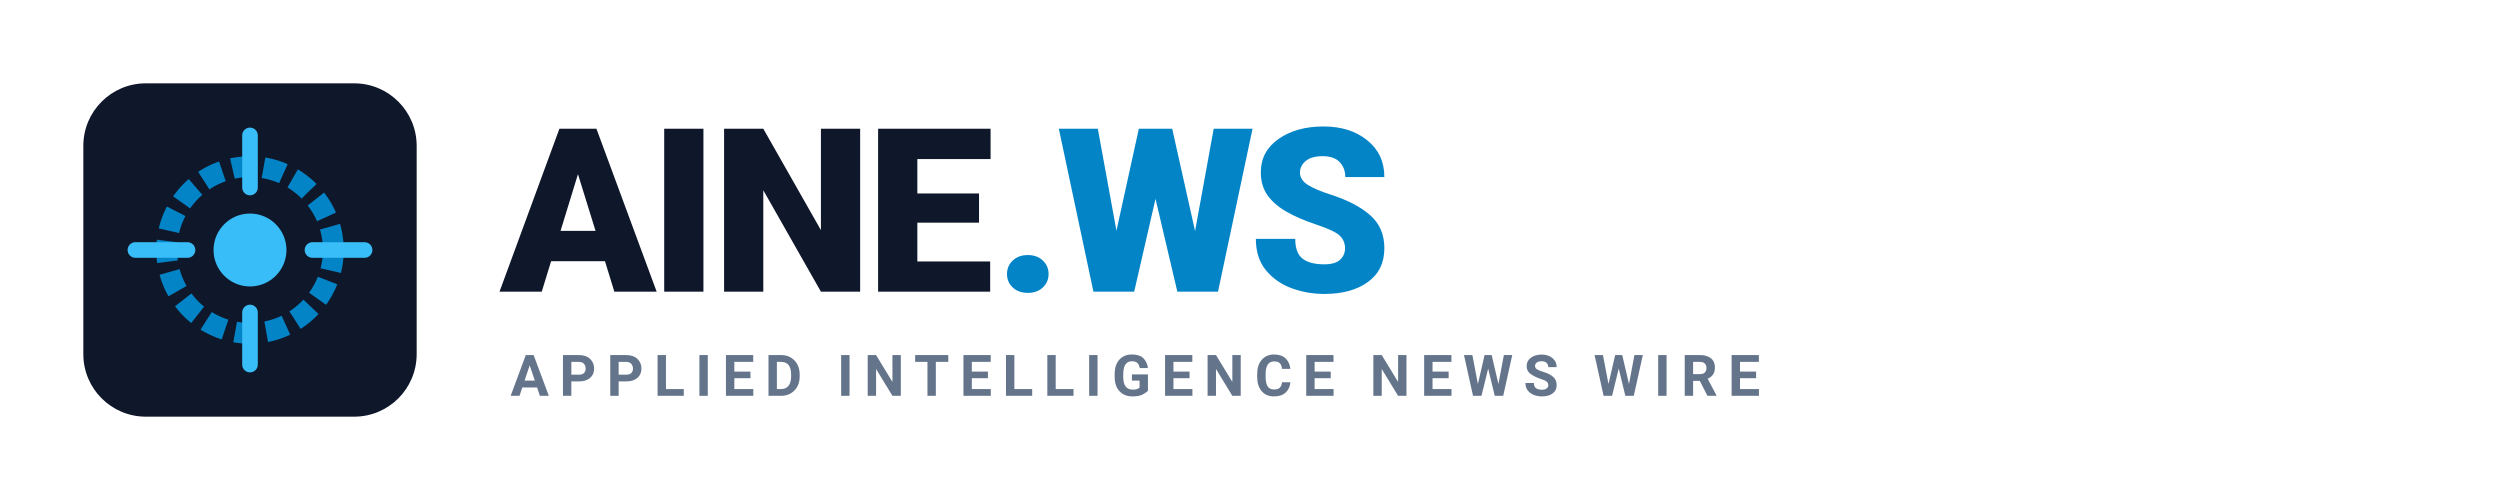
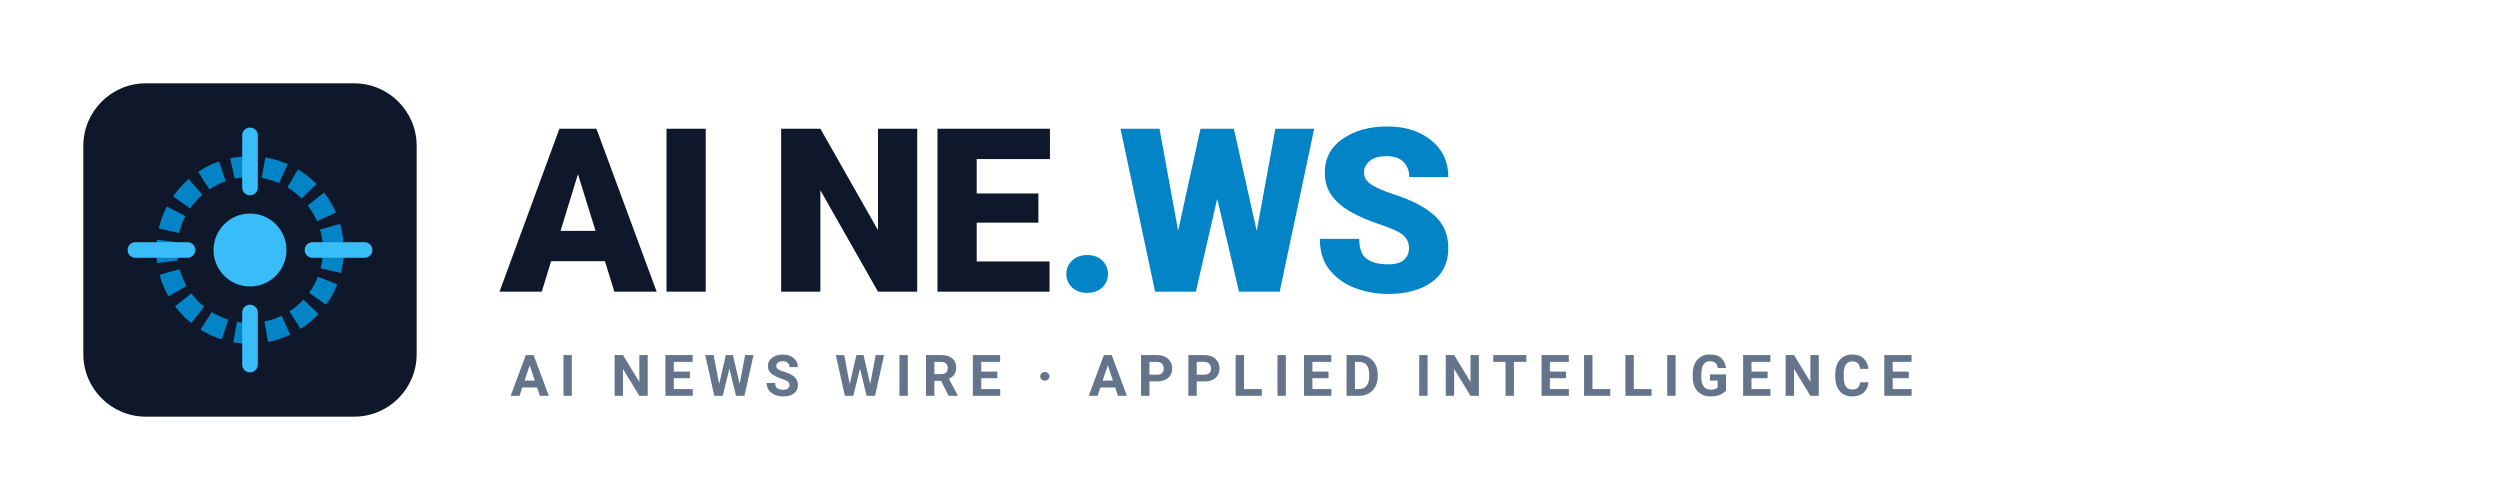
<svg xmlns="http://www.w3.org/2000/svg" viewBox="0 0 480 96" fill="none" width="100%" height="100%">
  <rect width="480" height="96" rx="8" fill="transparent" />
  <g transform="translate(16, 16)">
    <rect width="64" height="64" rx="12" fill="#0f172a" />
    <circle cx="32" cy="32" r="16" stroke="#0284c7" stroke-width="4" stroke-dasharray="4 2" />
    <circle cx="32" cy="32" r="7" fill="#38bdf8" />
    <path d="M32 10V20M32 44V54M10 32H20M44 32H54" stroke="#38bdf8" stroke-width="3" stroke-linecap="round" />
  </g>
-   <text x="96" y="56" font-family="-apple-system, BlinkMacSystemFont, 'Segoe UI', Roboto, Helvetica, Arial, sans-serif" font-size="44" font-weight="900" fill="#0f172a" letter-spacing="-0.03em">
-     AINE<tspan fill="#0284c7">.WS</tspan>
+   <text x="96" y="56" font-family="-apple-system, BlinkMacSystemFont, 'Segoe UI', Roboto, Helvetica, Arial, sans-serif" font-size="44" font-weight="900" fill="#0f172a" letter-spacing="-0.02em">
+     AI NE<tspan fill="#0284c7">.WS</tspan>
  </text>
  <text x="98" y="76" font-family="-apple-system, BlinkMacSystemFont, 'Segoe UI', Roboto, Helvetica, Arial, sans-serif" font-size="11" font-weight="700" fill="#64748b" letter-spacing="0.18em">
-     APPLIED INTELLIGENCE NEWS WIRE
+     AI NEWS WIRE · APPLIED INTELLIGENCE
  </text>
</svg>
